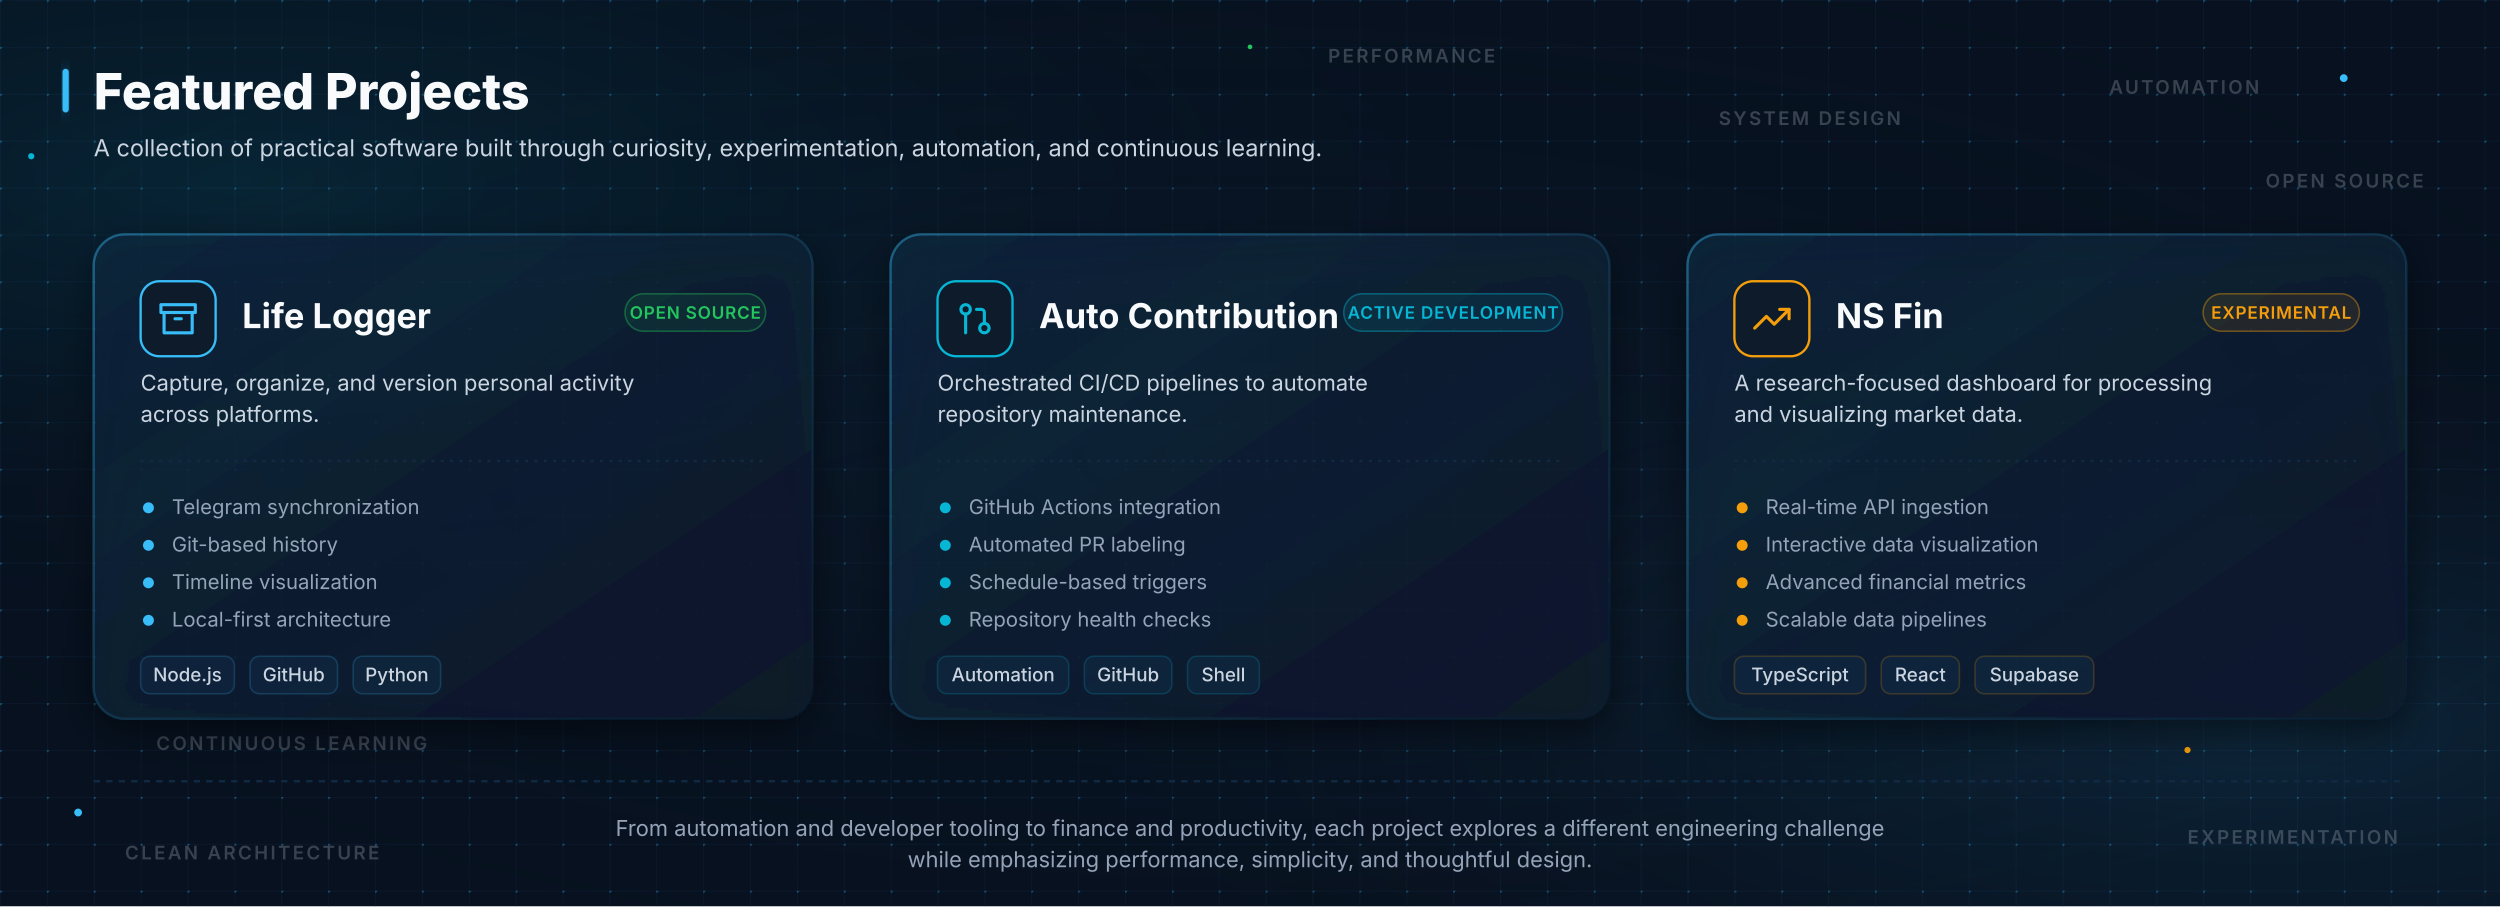
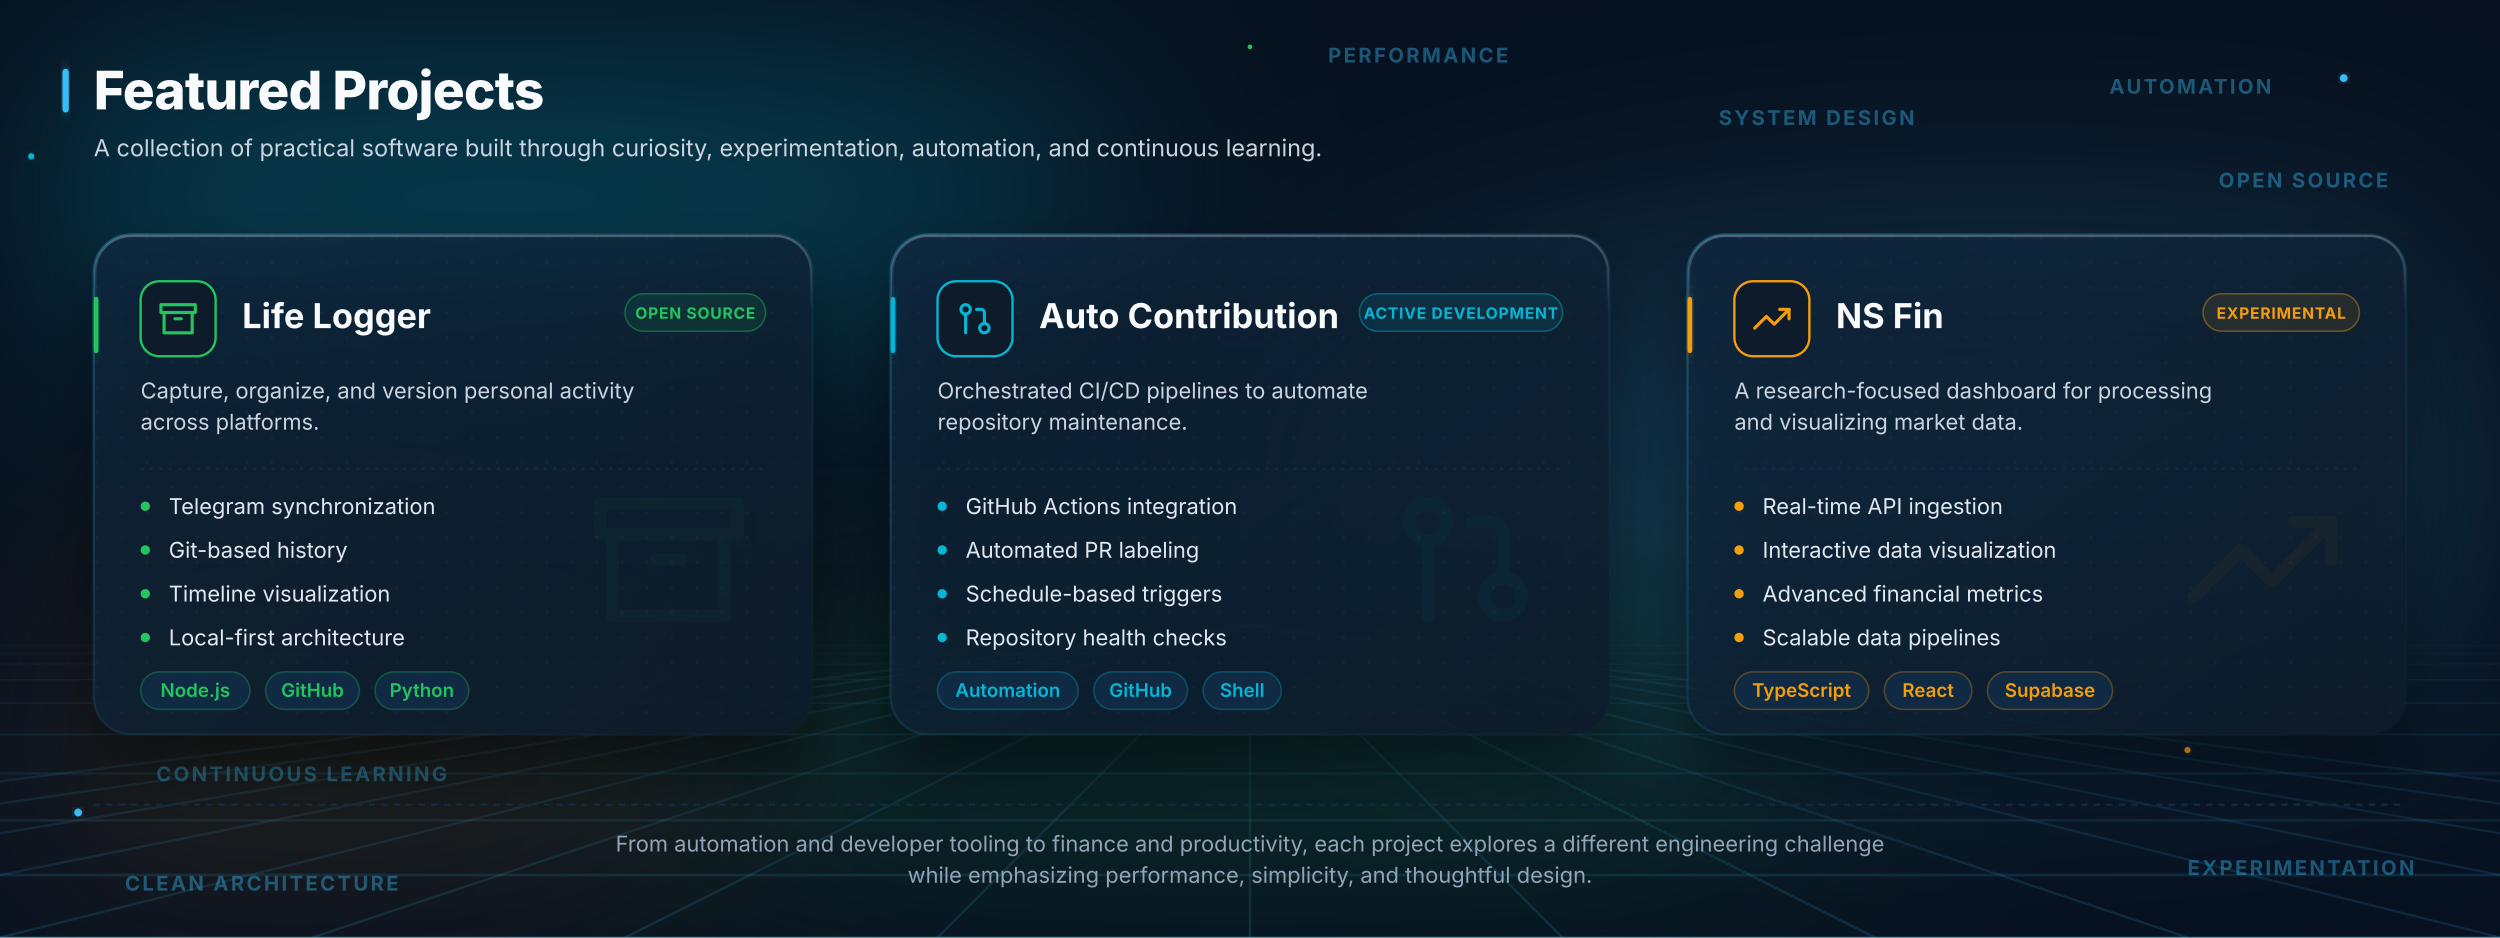
- <svg xmlns="http://www.w3.org/2000/svg" viewBox="0 0 1600 580" width="1600" height="580">
+ <svg xmlns="http://www.w3.org/2000/svg" viewBox="0 0 1600 600" width="1600" height="600">
  <defs>
-     <radialGradient id="pg-bgGlow" cx="50%" cy="50%" r="60%">
-       <stop offset="0%" stop-color="#102A43" stop-opacity="0.3" />
-       <stop offset="100%" stop-color="#07111F" stop-opacity="0" />
-     </radialGradient>
-     <radialGradient id="pg-cyanGlow" cx="10%" cy="20%" r="50%">
-       <stop offset="0%" stop-color="#06B6D4" stop-opacity="0.12" />
-       <stop offset="100%" stop-color="#07111F" stop-opacity="0" />
-     </radialGradient>
-     <radialGradient id="pg-blueGlow" cx="90%" cy="80%" r="50%">
-       <stop offset="0%" stop-color="#38BDF8" stop-opacity="0.12" />
-       <stop offset="100%" stop-color="#07111F" stop-opacity="0" />
-     </radialGradient>
-     <pattern id="pg-grid" width="30" height="30" patternUnits="userSpaceOnUse">
-       <path d="M 30 0 L 0 0 0 30" fill="none" stroke="#102A43" stroke-width="1" stroke-opacity="0.4" />
-       <circle cx="0" cy="0" r="1.5" fill="#38BDF8" opacity="0.3" />
+     <linearGradient id="bgSpace" x1="0" y1="0" x2="0" y2="1">
+       <stop offset="0%" stop-color="#07111F" stop-opacity="1" />
+       <stop offset="50%" stop-color="#07111F" stop-opacity="0.9" />
+       <stop offset="85%" stop-color="#07111F" stop-opacity="0.3" />
+       <stop offset="100%" stop-color="#07111F" stop-opacity="0.0" />
+     </linearGradient>
+     <filter id="aurora-blur" x="-50%" y="-50%" width="200%" height="200%">
+       <feGaussianBlur stdDeviation="80" />
+     </filter>
+     <pattern id="card-mesh" width="16" height="16" patternUnits="userSpaceOnUse">
+       <circle cx="2" cy="2" r="1" fill="#F8FAFC" opacity="0.03" />
    </pattern>
    <linearGradient id="pg-cardGrad" x1="0" y1="0" x2="1" y2="1">
      <stop offset="0%" stop-color="#102A43" stop-opacity="0.65" />
-       <stop offset="100%" stop-color="#0D1B2A" stop-opacity="0.85" />
+       <stop offset="100%" stop-color="#0D1B2A" stop-opacity="0.9" />
    </linearGradient>
    <linearGradient id="pg-cardBorder" x1="0" y1="0" x2="1" y2="1">
-       <stop offset="0%" stop-color="#38BDF8" stop-opacity="0.4" />
-       <stop offset="100%" stop-color="#102A43" stop-opacity="0.15" />
-     </linearGradient>
-     <filter id="pg-shadow" x="-10%" y="-10%" width="120%" height="120%">
-       <feDropShadow dx="0" dy="8" stdDeviation="12" flood-color="#000000" flood-opacity="0.6" />
+       <stop offset="0%" stop-color="#38BDF8" stop-opacity="0.3" />
+       <stop offset="100%" stop-color="#102A43" stop-opacity="0.1" />
+     </linearGradient>
+     <linearGradient id="topHighlight" x1="0" y1="0" x2="0" y2="1">
+       <stop offset="0%" stop-color="#F8FAFC" stop-opacity="0.25" />
+       <stop offset="15%" stop-color="#F8FAFC" stop-opacity="0.0" />
+       <stop offset="100%" stop-color="#F8FAFC" stop-opacity="0.0" />
+     </linearGradient>
+     <filter id="card-shadow" x="-20%" y="-20%" width="140%" height="140%">
+       <feGaussianBlur stdDeviation="20" result="blur" />
+       <feColorMatrix type="matrix" values="0 0 0 0 0   0 0 0 0 0   0 0 0 0 0  0 0 0 0.6 0" />
    </filter>
    <filter id="pg-glow" x="-20%" y="-20%" width="140%" height="140%">
-       <feGaussianBlur stdDeviation="5" result="blur" />
+       <feGaussianBlur stdDeviation="4" result="blur" />
      <feMerge>
        <feMergeNode in="blur" />
        <feMergeNode in="SourceGraphic" />
      </feMerge>
    </filter>
  </defs>
  <style>
-     @keyframes floatUp {
+     @keyframes floatUp1 {
+       0%, 100% { transform: translateY(0); }
+       50% { transform: translateY(-8px); }
+     }
+     @keyframes floatUp2 {
      0%, 100% { transform: translateY(0); }
      50% { transform: translateY(-6px); }
+     }
+     @keyframes floatUp3 {
+       0%, 100% { transform: translateY(0); }
+       50% { transform: translateY(-10px); }
    }
    @keyframes borderPulse {
      0%, 100% { stroke-opacity: 0.3; }
      50% { stroke-opacity: 0.8; }
    }
    @keyframes particleDrift {
      0% { transform: translate(0, 0); opacity: 0; }
      20% { opacity: 0.5; }
      80% { opacity: 0.5; }
      100% { transform: translate(15px, -30px); opacity: 0; }
    }
-     @keyframes pulseGlow {
-       0%, 100% { opacity: 0.5; filter: drop-shadow(0 0 4px currentColor); }
-       50% { opacity: 1; filter: drop-shadow(0 0 10px currentColor); }
-     }
-     .floating-card-1 { animation: floatUp 6s ease-in-out infinite; }
-     .floating-card-2 { animation: floatUp 6s ease-in-out infinite 2s; }
-     .floating-card-3 { animation: floatUp 6s ease-in-out infinite 4s; }
+     .floating-card-1 { animation: floatUp1 6s ease-in-out infinite; }
+     .floating-card-2 { animation: floatUp2 7s ease-in-out infinite 1s; }
+     .floating-card-3 { animation: floatUp3 8s ease-in-out infinite 2s; }
    .animated-border { animation: borderPulse 4s ease-in-out infinite; }
    .particle { animation: particleDrift linear infinite; }
-     .glow-dot { animation: pulseGlow 3s ease-in-out infinite; }
-     .glass-panel {
-       fill: url(#pg-cardGrad);
-       stroke: url(#pg-cardBorder);
-       stroke-width: 1.5;
-       filter: url(#pg-shadow);
-     }
  </style>
-   <rect width="1600" height="580" fill="#07111F" />
-   <rect width="100%" height="100%" fill="url(#pg-grid)" />
-   <rect width="100%" height="100%" fill="url(#pg-bgGlow)" />
-   <rect width="100%" height="100%" fill="url(#pg-cyanGlow)" />
-   <rect width="100%" height="100%" fill="url(#pg-blueGlow)" />
-   <g font-family="system-ui, -apple-system, sans-serif" font-size="12" fill="#CBD5E1" opacity="0.25" font-weight="600" letter-spacing="1.5">
-     <text x="1350" y="60" class="particle" style="animation-duration: 10s;">AUTOMATION</text>
-     <text x="1450" y="120" class="particle" style="animation-duration: 12s; animation-delay: 2s;">OPEN SOURCE</text>
-     <text x="1100" y="80" class="particle" style="animation-duration: 15s; animation-delay: 1s;">SYSTEM DESIGN</text>
-     <text x="850" y="40" class="particle" style="animation-duration: 11s; animation-delay: 3s;">PERFORMANCE</text>
-     <text x="80" y="550" class="particle" style="animation-duration: 14s; animation-delay: 0s;">CLEAN ARCHITECTURE</text>
-     <text x="1400" y="540" class="particle" style="animation-duration: 13s; animation-delay: 4s;">EXPERIMENTATION</text>
-     <text x="100" y="480" class="particle" style="animation-duration: 16s; animation-delay: 2s;">CONTINUOUS LEARNING</text>
-   </g>
-   <circle cx="20" cy="100" r="2" fill="#06B6D4" class="particle" style="animation-duration: 9s;" />
-   <circle cx="1500" cy="50" r="2.5" fill="#38BDF8" class="particle" style="animation-duration: 14s;" />
-   <circle cx="800" cy="30" r="1.5" fill="#22C55E" class="particle" style="animation-duration: 11s;" />
-   <circle cx="1400" cy="480" r="2" fill="#F59E0B" class="particle" style="animation-duration: 15s;" />
-   <circle cx="50" cy="520" r="2.5" fill="#38BDF8" class="particle" style="animation-duration: 12s;" />
+   <rect width="1600" height="600" fill="#07111F" />
+   <g stroke="#38BDF8" stroke-opacity="0.15">
+     <line x1="0" y1="600" x2="1600" y2="600" stroke-width="2" />
+     <line x1="0" y1="560" x2="1600" y2="560" stroke-width="1.8" />
+     <line x1="0" y1="525" x2="1600" y2="525" stroke-width="1.6" />
+     <line x1="0" y1="495" x2="1600" y2="495" stroke-width="1.4" />
+     <line x1="0" y1="470" x2="1600" y2="470" stroke-width="1.2" />
+     <line x1="0" y1="450" x2="1600" y2="450" stroke-width="1.0" />
+     <line x1="0" y1="435" x2="1600" y2="435" stroke-width="0.8" />
+     <line x1="0" y1="425" x2="1600" y2="425" stroke-width="0.6" />
+     <line x1="0" y1="418" x2="1600" y2="418" stroke-width="0.5" />
+     <line x1="0" y1="413" x2="1600" y2="413" stroke-width="0.4" />
+     <line x1="800" y1="400" x2="800" y2="600" stroke-width="1.5" />
+     <line x1="800" y1="400" x2="600" y2="600" stroke-width="1.5" />
+     <line x1="800" y1="400" x2="1000" y2="600" stroke-width="1.5" />
+     <line x1="800" y1="400" x2="400" y2="600" stroke-width="1.5" />
+     <line x1="800" y1="400" x2="1200" y2="600" stroke-width="1.5" />
+     <line x1="800" y1="400" x2="200" y2="600" stroke-width="1.5" />
+     <line x1="800" y1="400" x2="1400" y2="600" stroke-width="1.5" />
+     <line x1="800" y1="400" x2="0" y2="600" stroke-width="1.5" />
+     <line x1="800" y1="400" x2="1600" y2="600" stroke-width="1.5" />
+     <line x1="800" y1="400" x2="-200" y2="600" stroke-width="1.5" />
+     <line x1="800" y1="400" x2="1800" y2="600" stroke-width="1.5" />
+     <line x1="800" y1="400" x2="-400" y2="600" stroke-width="1.5" />
+     <line x1="800" y1="400" x2="2000" y2="600" stroke-width="1.5" />
+     <line x1="800" y1="400" x2="-600" y2="600" stroke-width="1.5" />
+     <line x1="800" y1="400" x2="2200" y2="600" stroke-width="1.5" />
+     <line x1="800" y1="400" x2="-800" y2="600" stroke-width="1.5" />
+     <line x1="800" y1="400" x2="2400" y2="600" stroke-width="1.5" />
+   </g>
+   <rect width="1600" height="600" fill="url(#bgSpace)" />
+   <ellipse cx="20%" cy="20%" rx="25%" ry="20%" fill="#06B6D4" filter="url(#aurora-blur)" opacity="0.25" />
+   <ellipse cx="80%" cy="50%" rx="30%" ry="25%" fill="#38BDF8" filter="url(#aurora-blur)" opacity="0.2" />
+   <ellipse cx="50%" cy="80%" rx="25%" ry="15%" fill="#22C55E" filter="url(#aurora-blur)" opacity="0.15" />
+   <ellipse cx="10%" cy="80%" rx="20%" ry="20%" fill="#F59E0B" filter="url(#aurora-blur)" opacity="0.1" />
+   <g font-family="system-ui, -apple-system, sans-serif" font-size="13" fill="#38BDF8" opacity="0.4" font-weight="700" letter-spacing="1.5">
+     <text x="1350" y="60" class="particle" style="animation-duration: 20s;">AUTOMATION</text>
+     <text x="1420" y="120" class="particle" style="animation-duration: 24s; animation-delay: 2s;">OPEN SOURCE</text>
+     <text x="1100" y="80" class="particle" style="animation-duration: 22s; animation-delay: 1s;">SYSTEM DESIGN</text>
+     <text x="850" y="40" class="particle" style="animation-duration: 26s; animation-delay: 3s;">PERFORMANCE</text>
+     <text x="80" y="570" class="particle" style="animation-duration: 23s; animation-delay: 0s;">CLEAN ARCHITECTURE</text>
+     <text x="1400" y="560" class="particle" style="animation-duration: 25s; animation-delay: 4s;">EXPERIMENTATION</text>
+     <text x="100" y="500" class="particle" style="animation-duration: 28s; animation-delay: 2s;">CONTINUOUS LEARNING</text>
+   </g>
+   <circle cx="20" cy="100" r="2" fill="#06B6D4" class="particle" style="animation-duration: 9s;" filter="url(#pg-glow)" />
+   <circle cx="1500" cy="50" r="2.5" fill="#38BDF8" class="particle" style="animation-duration: 14s;" filter="url(#pg-glow)" />
+   <circle cx="800" cy="30" r="1.5" fill="#22C55E" class="particle" style="animation-duration: 11s;" filter="url(#pg-glow)" />
+   <circle cx="1400" cy="480" r="2" fill="#F59E0B" class="particle" style="animation-duration: 15s;" filter="url(#pg-glow)" />
+   <circle cx="50" cy="520" r="2.5" fill="#38BDF8" class="particle" style="animation-duration: 12s;" filter="url(#pg-glow)" />
  <g>
    <rect x="40" y="44" width="4" height="28" rx="2" fill="#38BDF8" filter="url(#pg-glow)" />
-     <text x="60" y="70" font-family="system-ui, -apple-system, sans-serif" font-size="32" font-weight="800" fill="#F8FAFC">Featured Projects</text>
+     <text x="60" y="70" font-family="system-ui, -apple-system, sans-serif" font-size="34" font-weight="800" fill="#F8FAFC" letter-spacing="-0.5">Featured Projects</text>
    <text x="60" y="100" font-family="system-ui, -apple-system, sans-serif" font-size="15" fill="#CBD5E1">A collection of practical software built through curiosity, experimentation, automation, and continuous learning.</text>
  </g>
-   <g class="floating-card-1" transform="translate(60, 150)">
-     <rect x="0" y="0" width="460" height="310" rx="20" class="glass-panel animated-border" />
-     <rect x="30" y="30" width="48" height="48" rx="12" fill="#0D1B2A" stroke="#38BDF8" stroke-width="1.5" />
-     <g transform="translate(42, 42)" fill="none" stroke="#38BDF8" stroke-width="2" stroke-linecap="round" stroke-linejoin="round">
-       <polyline points="21 8 21 21 3 21 3 8" />
-       <rect x="1" y="3" width="22" height="5" />
-       <line x1="10" y1="12" x2="14" y2="12" />
+   <g transform="translate(60, 150)">
+     <g class="floating-card-1">
+       <rect x="0" y="25" width="460" height="320" rx="24" fill="#000000" filter="url(#card-shadow)" opacity="0.65" />
+       <rect x="0" y="0" width="460" height="320" rx="24" fill="url(#pg-cardGrad)" />
+       <rect x="0" y="0" width="460" height="320" rx="24" fill="url(#card-mesh)" />
+       <rect x="0" y="0" width="460" height="320" rx="24" fill="none" stroke="url(#pg-cardBorder)" stroke-width="1.5" class="animated-border" />
+       <rect x="1" y="1" width="458" height="318" rx="23" fill="none" stroke="url(#topHighlight)" stroke-width="1.5" />
+       <rect x="0" y="40" width="3" height="36" rx="1.5" fill="#22C55E" filter="url(#pg-glow)" />
+       <g transform="translate(320, 160) scale(4)" opacity="0.04" fill="none" stroke="#22C55E" stroke-width="2" stroke-linecap="round" stroke-linejoin="round">
+         <polyline points="21 8 21 21 3 21 3 8" />
+         <rect x="1" y="3" width="22" height="5" />
+         <line x1="10" y1="12" x2="14" y2="12" />
+       </g>
+       <rect x="30" y="30" width="48" height="48" rx="12" fill="#0D1B2A" stroke="#22C55E" stroke-width="1.5" />
+       <g transform="translate(42, 42)" fill="none" stroke="#22C55E" stroke-width="2" stroke-linecap="round" stroke-linejoin="round">
+         <polyline points="21 8 21 21 3 21 3 8" />
+         <rect x="1" y="3" width="22" height="5" />
+         <line x1="10" y1="12" x2="14" y2="12" />
+       </g>
+       <text x="95" y="60" font-family="system-ui, -apple-system, sans-serif" font-size="22" font-weight="700" fill="#F8FAFC">Life Logger</text>
+       <rect x="340" y="38" width="90" height="24" rx="12" fill="#22C55E" fill-opacity="0.1" stroke="#22C55E" stroke-opacity="0.4" />
+       <text x="385" y="54" font-family="system-ui, -apple-system, sans-serif" font-size="10" fill="#22C55E" text-anchor="middle" font-weight="700" letter-spacing="0.5">OPEN SOURCE</text>
+       <text x="30" y="105" font-family="system-ui, -apple-system, sans-serif" font-size="14" fill="#CBD5E1">Capture, organize, and version personal activity</text>
+       <text x="30" y="125" font-family="system-ui, -apple-system, sans-serif" font-size="14" fill="#CBD5E1">across platforms.</text>
+       <line x1="30" y1="150" x2="430" y2="150" stroke="#102A43" stroke-width="1.5" stroke-dasharray="2 4" />
+       <rect x="30" y="171" width="6" height="6" rx="3" fill="#22C55E" />
+       <text x="48" y="179" font-family="system-ui, -apple-system, sans-serif" font-size="14" fill="#E2E8F0">Telegram synchronization</text>
+       <rect x="30" y="199" width="6" height="6" rx="3" fill="#22C55E" />
+       <text x="48" y="207" font-family="system-ui, -apple-system, sans-serif" font-size="14" fill="#E2E8F0">Git-based history</text>
+       <rect x="30" y="227" width="6" height="6" rx="3" fill="#22C55E" />
+       <text x="48" y="235" font-family="system-ui, -apple-system, sans-serif" font-size="14" fill="#E2E8F0">Timeline visualization</text>
+       <rect x="30" y="255" width="6" height="6" rx="3" fill="#22C55E" />
+       <text x="48" y="263" font-family="system-ui, -apple-system, sans-serif" font-size="14" fill="#E2E8F0">Local-first architecture</text>
+       <g font-family="system-ui, -apple-system, sans-serif" font-size="12" font-weight="600">
+         <rect x="30" y="280" width="70" height="24" rx="12" fill="#102A43" stroke="#22C55E" stroke-opacity="0.3" />
+         <text x="65" y="296" fill="#22C55E" text-anchor="middle">Node.js</text>
+         <rect x="110" y="280" width="60" height="24" rx="12" fill="#102A43" stroke="#22C55E" stroke-opacity="0.3" />
+         <text x="140" y="296" fill="#22C55E" text-anchor="middle">GitHub</text>
+         <rect x="180" y="280" width="60" height="24" rx="12" fill="#102A43" stroke="#22C55E" stroke-opacity="0.3" />
+         <text x="210" y="296" fill="#22C55E" text-anchor="middle">Python</text>
+       </g>
    </g>
-     <text x="95" y="60" font-family="system-ui, -apple-system, sans-serif" font-size="22" font-weight="700" fill="#F8FAFC">Life Logger</text>
-     <rect x="340" y="38" width="90" height="24" rx="12" fill="#22C55E" fill-opacity="0.1" stroke="#22C55E" stroke-opacity="0.4" />
-     <text x="385" y="54" font-family="system-ui, -apple-system, sans-serif" font-size="11" fill="#22C55E" text-anchor="middle" font-weight="600" letter-spacing="0.5">OPEN SOURCE</text>
-     <text x="30" y="100" font-family="system-ui, -apple-system, sans-serif" font-size="14" fill="#CBD5E1">Capture, organize, and version personal activity</text>
-     <text x="30" y="120" font-family="system-ui, -apple-system, sans-serif" font-size="14" fill="#CBD5E1">across platforms.</text>
-     <line x1="30" y1="145" x2="430" y2="145" stroke="#102A43" stroke-width="1.5" stroke-dasharray="2 4" />
-     <circle cx="35" cy="175" r="3.5" fill="#38BDF8" class="glow-dot" style="animation-delay: 0.1s;" />
-     <text x="50" y="179" font-family="system-ui, -apple-system, sans-serif" font-size="13" fill="#94A3B8">Telegram synchronization</text>
-     <circle cx="35" cy="199" r="3.5" fill="#38BDF8" class="glow-dot" style="animation-delay: 0.6s;" />
-     <text x="50" y="203" font-family="system-ui, -apple-system, sans-serif" font-size="13" fill="#94A3B8">Git-based history</text>
-     <circle cx="35" cy="223" r="3.5" fill="#38BDF8" class="glow-dot" style="animation-delay: 1.1s;" />
-     <text x="50" y="227" font-family="system-ui, -apple-system, sans-serif" font-size="13" fill="#94A3B8">Timeline visualization</text>
-     <circle cx="35" cy="247" r="3.5" fill="#38BDF8" class="glow-dot" style="animation-delay: 1.6s;" />
-     <text x="50" y="251" font-family="system-ui, -apple-system, sans-serif" font-size="13" fill="#94A3B8">Local-first architecture</text>
-     <g font-family="system-ui, -apple-system, sans-serif" font-size="12" fill="#CBD5E1" font-weight="500">
-       <rect x="30" y="270" width="60" height="24" rx="6" fill="#102A43" fill-opacity="0.6" stroke="#38BDF8" stroke-opacity="0.2" />
-       <text x="60" y="286" text-anchor="middle">Node.js</text>
-       <rect x="100" y="270" width="56" height="24" rx="6" fill="#102A43" fill-opacity="0.6" stroke="#38BDF8" stroke-opacity="0.2" />
-       <text x="128" y="286" text-anchor="middle">GitHub</text>
-       <rect x="166" y="270" width="56" height="24" rx="6" fill="#102A43" fill-opacity="0.6" stroke="#38BDF8" stroke-opacity="0.2" />
-       <text x="194" y="286" text-anchor="middle">Python</text>
+   </g>
+   <g transform="translate(570, 150)">
+     <g class="floating-card-2">
+       <rect x="0" y="25" width="460" height="320" rx="24" fill="#000000" filter="url(#card-shadow)" opacity="0.65" />
+       <rect x="0" y="0" width="460" height="320" rx="24" fill="url(#pg-cardGrad)" />
+       <rect x="0" y="0" width="460" height="320" rx="24" fill="url(#card-mesh)" />
+       <rect x="0" y="0" width="460" height="320" rx="24" fill="none" stroke="url(#pg-cardBorder)" stroke-width="1.5" class="animated-border" />
+       <rect x="1" y="1" width="458" height="318" rx="23" fill="none" stroke="url(#topHighlight)" stroke-width="1.5" />
+       <rect x="0" y="40" width="3" height="36" rx="1.5" fill="#06B6D4" filter="url(#pg-glow)" />
+       <g transform="translate(320, 160) scale(4)" opacity="0.04" fill="none" stroke="#06B6D4" stroke-width="2" stroke-linecap="round" stroke-linejoin="round">
+         <circle cx="18" cy="18" r="3" />
+         <circle cx="6" cy="6" r="3" />
+         <path d="M13 6h3a2 2 0 0 1 2 2v7" />
+         <line x1="6" y1="9" x2="6" y2="21" />
+       </g>
+       <rect x="30" y="30" width="48" height="48" rx="12" fill="#0D1B2A" stroke="#06B6D4" stroke-width="1.5" />
+       <g transform="translate(42, 42)" fill="none" stroke="#06B6D4" stroke-width="2" stroke-linecap="round" stroke-linejoin="round">
+         <circle cx="18" cy="18" r="3" />
+         <circle cx="6" cy="6" r="3" />
+         <path d="M13 6h3a2 2 0 0 1 2 2v7" />
+         <line x1="6" y1="9" x2="6" y2="21" />
+       </g>
+       <text x="95" y="60" font-family="system-ui, -apple-system, sans-serif" font-size="22" font-weight="700" fill="#F8FAFC">Auto Contribution</text>
+       <rect x="300" y="38" width="130" height="24" rx="12" fill="#06B6D4" fill-opacity="0.1" stroke="#06B6D4" stroke-opacity="0.4" />
+       <text x="365" y="54" font-family="system-ui, -apple-system, sans-serif" font-size="10" fill="#06B6D4" text-anchor="middle" font-weight="700" letter-spacing="0.5">ACTIVE DEVELOPMENT</text>
+       <text x="30" y="105" font-family="system-ui, -apple-system, sans-serif" font-size="14" fill="#CBD5E1">Orchestrated CI/CD pipelines to automate</text>
+       <text x="30" y="125" font-family="system-ui, -apple-system, sans-serif" font-size="14" fill="#CBD5E1">repository maintenance.</text>
+       <line x1="30" y1="150" x2="430" y2="150" stroke="#102A43" stroke-width="1.5" stroke-dasharray="2 4" />
+       <rect x="30" y="171" width="6" height="6" rx="3" fill="#06B6D4" />
+       <text x="48" y="179" font-family="system-ui, -apple-system, sans-serif" font-size="14" fill="#E2E8F0">GitHub Actions integration</text>
+       <rect x="30" y="199" width="6" height="6" rx="3" fill="#06B6D4" />
+       <text x="48" y="207" font-family="system-ui, -apple-system, sans-serif" font-size="14" fill="#E2E8F0">Automated PR labeling</text>
+       <rect x="30" y="227" width="6" height="6" rx="3" fill="#06B6D4" />
+       <text x="48" y="235" font-family="system-ui, -apple-system, sans-serif" font-size="14" fill="#E2E8F0">Schedule-based triggers</text>
+       <rect x="30" y="255" width="6" height="6" rx="3" fill="#06B6D4" />
+       <text x="48" y="263" font-family="system-ui, -apple-system, sans-serif" font-size="14" fill="#E2E8F0">Repository health checks</text>
+       <g font-family="system-ui, -apple-system, sans-serif" font-size="12" font-weight="600">
+         <rect x="30" y="280" width="90" height="24" rx="12" fill="#102A43" stroke="#06B6D4" stroke-opacity="0.3" />
+         <text x="75" y="296" fill="#06B6D4" text-anchor="middle">Automation</text>
+         <rect x="130" y="280" width="60" height="24" rx="12" fill="#102A43" stroke="#06B6D4" stroke-opacity="0.3" />
+         <text x="160" y="296" fill="#06B6D4" text-anchor="middle">GitHub</text>
+         <rect x="200" y="280" width="50" height="24" rx="12" fill="#102A43" stroke="#06B6D4" stroke-opacity="0.3" />
+         <text x="225" y="296" fill="#06B6D4" text-anchor="middle">Shell</text>
+       </g>
    </g>
  </g>
-   <g class="floating-card-2" transform="translate(570, 150)">
-     <rect x="0" y="0" width="460" height="310" rx="20" class="glass-panel animated-border" style="animation-delay: 1s;" />
-     <rect x="30" y="30" width="48" height="48" rx="12" fill="#0D1B2A" stroke="#06B6D4" stroke-width="1.5" />
-     <g transform="translate(42, 42)" fill="none" stroke="#06B6D4" stroke-width="2" stroke-linecap="round" stroke-linejoin="round">
-       <circle cx="18" cy="18" r="3" />
-       <circle cx="6" cy="6" r="3" />
-       <path d="M13 6h3a2 2 0 0 1 2 2v7" />
-       <line x1="6" y1="9" x2="6" y2="21" />
+   <g transform="translate(1080, 150)">
+     <g class="floating-card-3">
+       <rect x="0" y="25" width="460" height="320" rx="24" fill="#000000" filter="url(#card-shadow)" opacity="0.65" />
+       <rect x="0" y="0" width="460" height="320" rx="24" fill="url(#pg-cardGrad)" />
+       <rect x="0" y="0" width="460" height="320" rx="24" fill="url(#card-mesh)" />
+       <rect x="0" y="0" width="460" height="320" rx="24" fill="none" stroke="url(#pg-cardBorder)" stroke-width="1.5" class="animated-border" />
+       <rect x="1" y="1" width="458" height="318" rx="23" fill="none" stroke="url(#topHighlight)" stroke-width="1.5" />
+       <rect x="0" y="40" width="3" height="36" rx="1.5" fill="#F59E0B" filter="url(#pg-glow)" />
+       <g transform="translate(320, 160) scale(4)" opacity="0.04" fill="none" stroke="#F59E0B" stroke-width="2" stroke-linecap="round" stroke-linejoin="round">
+         <polyline points="23 6 13.5 15.5 8.5 10.5 1 18" />
+         <polyline points="17 6 23 6 23 12" />
+       </g>
+       <rect x="30" y="30" width="48" height="48" rx="12" fill="#0D1B2A" stroke="#F59E0B" stroke-width="1.5" />
+       <g transform="translate(42, 42)" fill="none" stroke="#F59E0B" stroke-width="2" stroke-linecap="round" stroke-linejoin="round">
+         <polyline points="23 6 13.5 15.5 8.5 10.5 1 18" />
+         <polyline points="17 6 23 6 23 12" />
+       </g>
+       <text x="95" y="60" font-family="system-ui, -apple-system, sans-serif" font-size="22" font-weight="700" fill="#F8FAFC">NS Fin</text>
+       <rect x="330" y="38" width="100" height="24" rx="12" fill="#F59E0B" fill-opacity="0.1" stroke="#F59E0B" stroke-opacity="0.4" />
+       <text x="380" y="54" font-family="system-ui, -apple-system, sans-serif" font-size="10" fill="#F59E0B" text-anchor="middle" font-weight="700" letter-spacing="0.5">EXPERIMENTAL</text>
+       <text x="30" y="105" font-family="system-ui, -apple-system, sans-serif" font-size="14" fill="#CBD5E1">A research-focused dashboard for processing</text>
+       <text x="30" y="125" font-family="system-ui, -apple-system, sans-serif" font-size="14" fill="#CBD5E1">and visualizing market data.</text>
+       <line x1="30" y1="150" x2="430" y2="150" stroke="#102A43" stroke-width="1.5" stroke-dasharray="2 4" />
+       <rect x="30" y="171" width="6" height="6" rx="3" fill="#F59E0B" />
+       <text x="48" y="179" font-family="system-ui, -apple-system, sans-serif" font-size="14" fill="#E2E8F0">Real-time API ingestion</text>
+       <rect x="30" y="199" width="6" height="6" rx="3" fill="#F59E0B" />
+       <text x="48" y="207" font-family="system-ui, -apple-system, sans-serif" font-size="14" fill="#E2E8F0">Interactive data visualization</text>
+       <rect x="30" y="227" width="6" height="6" rx="3" fill="#F59E0B" />
+       <text x="48" y="235" font-family="system-ui, -apple-system, sans-serif" font-size="14" fill="#E2E8F0">Advanced financial metrics</text>
+       <rect x="30" y="255" width="6" height="6" rx="3" fill="#F59E0B" />
+       <text x="48" y="263" font-family="system-ui, -apple-system, sans-serif" font-size="14" fill="#E2E8F0">Scalable data pipelines</text>
+       <g font-family="system-ui, -apple-system, sans-serif" font-size="12" font-weight="600">
+         <rect x="30" y="280" width="86" height="24" rx="12" fill="#102A43" stroke="#F59E0B" stroke-opacity="0.3" />
+         <text x="73" y="296" fill="#F59E0B" text-anchor="middle">TypeScript</text>
+         <rect x="126" y="280" width="56" height="24" rx="12" fill="#102A43" stroke="#F59E0B" stroke-opacity="0.3" />
+         <text x="154" y="296" fill="#F59E0B" text-anchor="middle">React</text>
+         <rect x="192" y="280" width="80" height="24" rx="12" fill="#102A43" stroke="#F59E0B" stroke-opacity="0.3" />
+         <text x="232" y="296" fill="#F59E0B" text-anchor="middle">Supabase</text>
+       </g>
    </g>
-     <text x="95" y="60" font-family="system-ui, -apple-system, sans-serif" font-size="22" font-weight="700" fill="#F8FAFC">Auto Contribution</text>
-     <rect x="290" y="38" width="140" height="24" rx="12" fill="#06B6D4" fill-opacity="0.1" stroke="#06B6D4" stroke-opacity="0.4" />
-     <text x="360" y="54" font-family="system-ui, -apple-system, sans-serif" font-size="11" fill="#06B6D4" text-anchor="middle" font-weight="600" letter-spacing="0.5">ACTIVE DEVELOPMENT</text>
-     <text x="30" y="100" font-family="system-ui, -apple-system, sans-serif" font-size="14" fill="#CBD5E1">Orchestrated CI/CD pipelines to automate</text>
-     <text x="30" y="120" font-family="system-ui, -apple-system, sans-serif" font-size="14" fill="#CBD5E1">repository maintenance.</text>
-     <line x1="30" y1="145" x2="430" y2="145" stroke="#102A43" stroke-width="1.5" stroke-dasharray="2 4" />
-     <circle cx="35" cy="175" r="3.5" fill="#06B6D4" class="glow-dot" style="animation-delay: 0.3s;" />
-     <text x="50" y="179" font-family="system-ui, -apple-system, sans-serif" font-size="13" fill="#94A3B8">GitHub Actions integration</text>
-     <circle cx="35" cy="199" r="3.5" fill="#06B6D4" class="glow-dot" style="animation-delay: 0.8s;" />
-     <text x="50" y="203" font-family="system-ui, -apple-system, sans-serif" font-size="13" fill="#94A3B8">Automated PR labeling</text>
-     <circle cx="35" cy="223" r="3.5" fill="#06B6D4" class="glow-dot" style="animation-delay: 1.3s;" />
-     <text x="50" y="227" font-family="system-ui, -apple-system, sans-serif" font-size="13" fill="#94A3B8">Schedule-based triggers</text>
-     <circle cx="35" cy="247" r="3.5" fill="#06B6D4" class="glow-dot" style="animation-delay: 1.8s;" />
-     <text x="50" y="251" font-family="system-ui, -apple-system, sans-serif" font-size="13" fill="#94A3B8">Repository health checks</text>
-     <g font-family="system-ui, -apple-system, sans-serif" font-size="12" fill="#CBD5E1" font-weight="500">
-       <rect x="30" y="270" width="84" height="24" rx="6" fill="#102A43" fill-opacity="0.6" stroke="#06B6D4" stroke-opacity="0.2" />
-       <text x="72" y="286" text-anchor="middle">Automation</text>
-       <rect x="124" y="270" width="56" height="24" rx="6" fill="#102A43" fill-opacity="0.6" stroke="#06B6D4" stroke-opacity="0.2" />
-       <text x="152" y="286" text-anchor="middle">GitHub</text>
-       <rect x="190" y="270" width="46" height="24" rx="6" fill="#102A43" fill-opacity="0.6" stroke="#06B6D4" stroke-opacity="0.2" />
-       <text x="213" y="286" text-anchor="middle">Shell</text>
-     </g>
-   </g>
-   <g class="floating-card-3" transform="translate(1080, 150)">
-     <rect x="0" y="0" width="460" height="310" rx="20" class="glass-panel animated-border" style="animation-delay: 2s;" />
-     <rect x="30" y="30" width="48" height="48" rx="12" fill="#0D1B2A" stroke="#F59E0B" stroke-width="1.5" />
-     <g transform="translate(42, 42)" fill="none" stroke="#F59E0B" stroke-width="2" stroke-linecap="round" stroke-linejoin="round">
-       <polyline points="23 6 13.5 15.5 8.5 10.5 1 18" />
-       <polyline points="17 6 23 6 23 12" />
-     </g>
-     <text x="95" y="60" font-family="system-ui, -apple-system, sans-serif" font-size="22" font-weight="700" fill="#F8FAFC">NS Fin</text>
-     <rect x="330" y="38" width="100" height="24" rx="12" fill="#F59E0B" fill-opacity="0.1" stroke="#F59E0B" stroke-opacity="0.4" />
-     <text x="380" y="54" font-family="system-ui, -apple-system, sans-serif" font-size="11" fill="#F59E0B" text-anchor="middle" font-weight="600" letter-spacing="0.5">EXPERIMENTAL</text>
-     <text x="30" y="100" font-family="system-ui, -apple-system, sans-serif" font-size="14" fill="#CBD5E1">A research-focused dashboard for processing</text>
-     <text x="30" y="120" font-family="system-ui, -apple-system, sans-serif" font-size="14" fill="#CBD5E1">and visualizing market data.</text>
-     <line x1="30" y1="145" x2="430" y2="145" stroke="#102A43" stroke-width="1.5" stroke-dasharray="2 4" />
-     <circle cx="35" cy="175" r="3.5" fill="#F59E0B" class="glow-dot" style="animation-delay: 0.5s;" />
-     <text x="50" y="179" font-family="system-ui, -apple-system, sans-serif" font-size="13" fill="#94A3B8">Real-time API ingestion</text>
-     <circle cx="35" cy="199" r="3.5" fill="#F59E0B" class="glow-dot" style="animation-delay: 1.0s;" />
-     <text x="50" y="203" font-family="system-ui, -apple-system, sans-serif" font-size="13" fill="#94A3B8">Interactive data visualization</text>
-     <circle cx="35" cy="223" r="3.5" fill="#F59E0B" class="glow-dot" style="animation-delay: 1.5s;" />
-     <text x="50" y="227" font-family="system-ui, -apple-system, sans-serif" font-size="13" fill="#94A3B8">Advanced financial metrics</text>
-     <circle cx="35" cy="247" r="3.5" fill="#F59E0B" class="glow-dot" style="animation-delay: 2.0s;" />
-     <text x="50" y="251" font-family="system-ui, -apple-system, sans-serif" font-size="13" fill="#94A3B8">Scalable data pipelines</text>
-     <g font-family="system-ui, -apple-system, sans-serif" font-size="12" fill="#CBD5E1" font-weight="500">
-       <rect x="30" y="270" width="84" height="24" rx="6" fill="#102A43" fill-opacity="0.6" stroke="#F59E0B" stroke-opacity="0.2" />
-       <text x="72" y="286" text-anchor="middle">TypeScript</text>
-       <rect x="124" y="270" width="50" height="24" rx="6" fill="#102A43" fill-opacity="0.6" stroke="#F59E0B" stroke-opacity="0.2" />
-       <text x="149" y="286" text-anchor="middle">React</text>
-       <rect x="184" y="270" width="76" height="24" rx="6" fill="#102A43" fill-opacity="0.6" stroke="#F59E0B" stroke-opacity="0.2" />
-       <text x="222" y="286" text-anchor="middle">Supabase</text>
-     </g>
  </g>
  <g>
-     <line x1="60" y1="500" x2="1540" y2="500" stroke="#102A43" stroke-width="1.5" stroke-dasharray="4 4" />
-     <text x="800" y="535" font-family="system-ui, -apple-system, sans-serif" font-size="14" fill="#94A3B8" text-anchor="middle">From automation and developer tooling to finance and productivity, each project explores a different engineering challenge</text>
-     <text x="800" y="555" font-family="system-ui, -apple-system, sans-serif" font-size="14" fill="#94A3B8" text-anchor="middle">while emphasizing performance, simplicity, and thoughtful design.</text>
+     <line x1="60" y1="515" x2="1540" y2="515" stroke="#102A43" stroke-width="1.5" stroke-dasharray="4 4" />
+     <text x="800" y="545" font-family="system-ui, -apple-system, sans-serif" font-size="14" fill="#94A3B8" text-anchor="middle">From automation and developer tooling to finance and productivity, each project explores a different engineering challenge</text>
+     <text x="800" y="565" font-family="system-ui, -apple-system, sans-serif" font-size="14" fill="#94A3B8" text-anchor="middle">while emphasizing performance, simplicity, and thoughtful design.</text>
  </g>
</svg>
